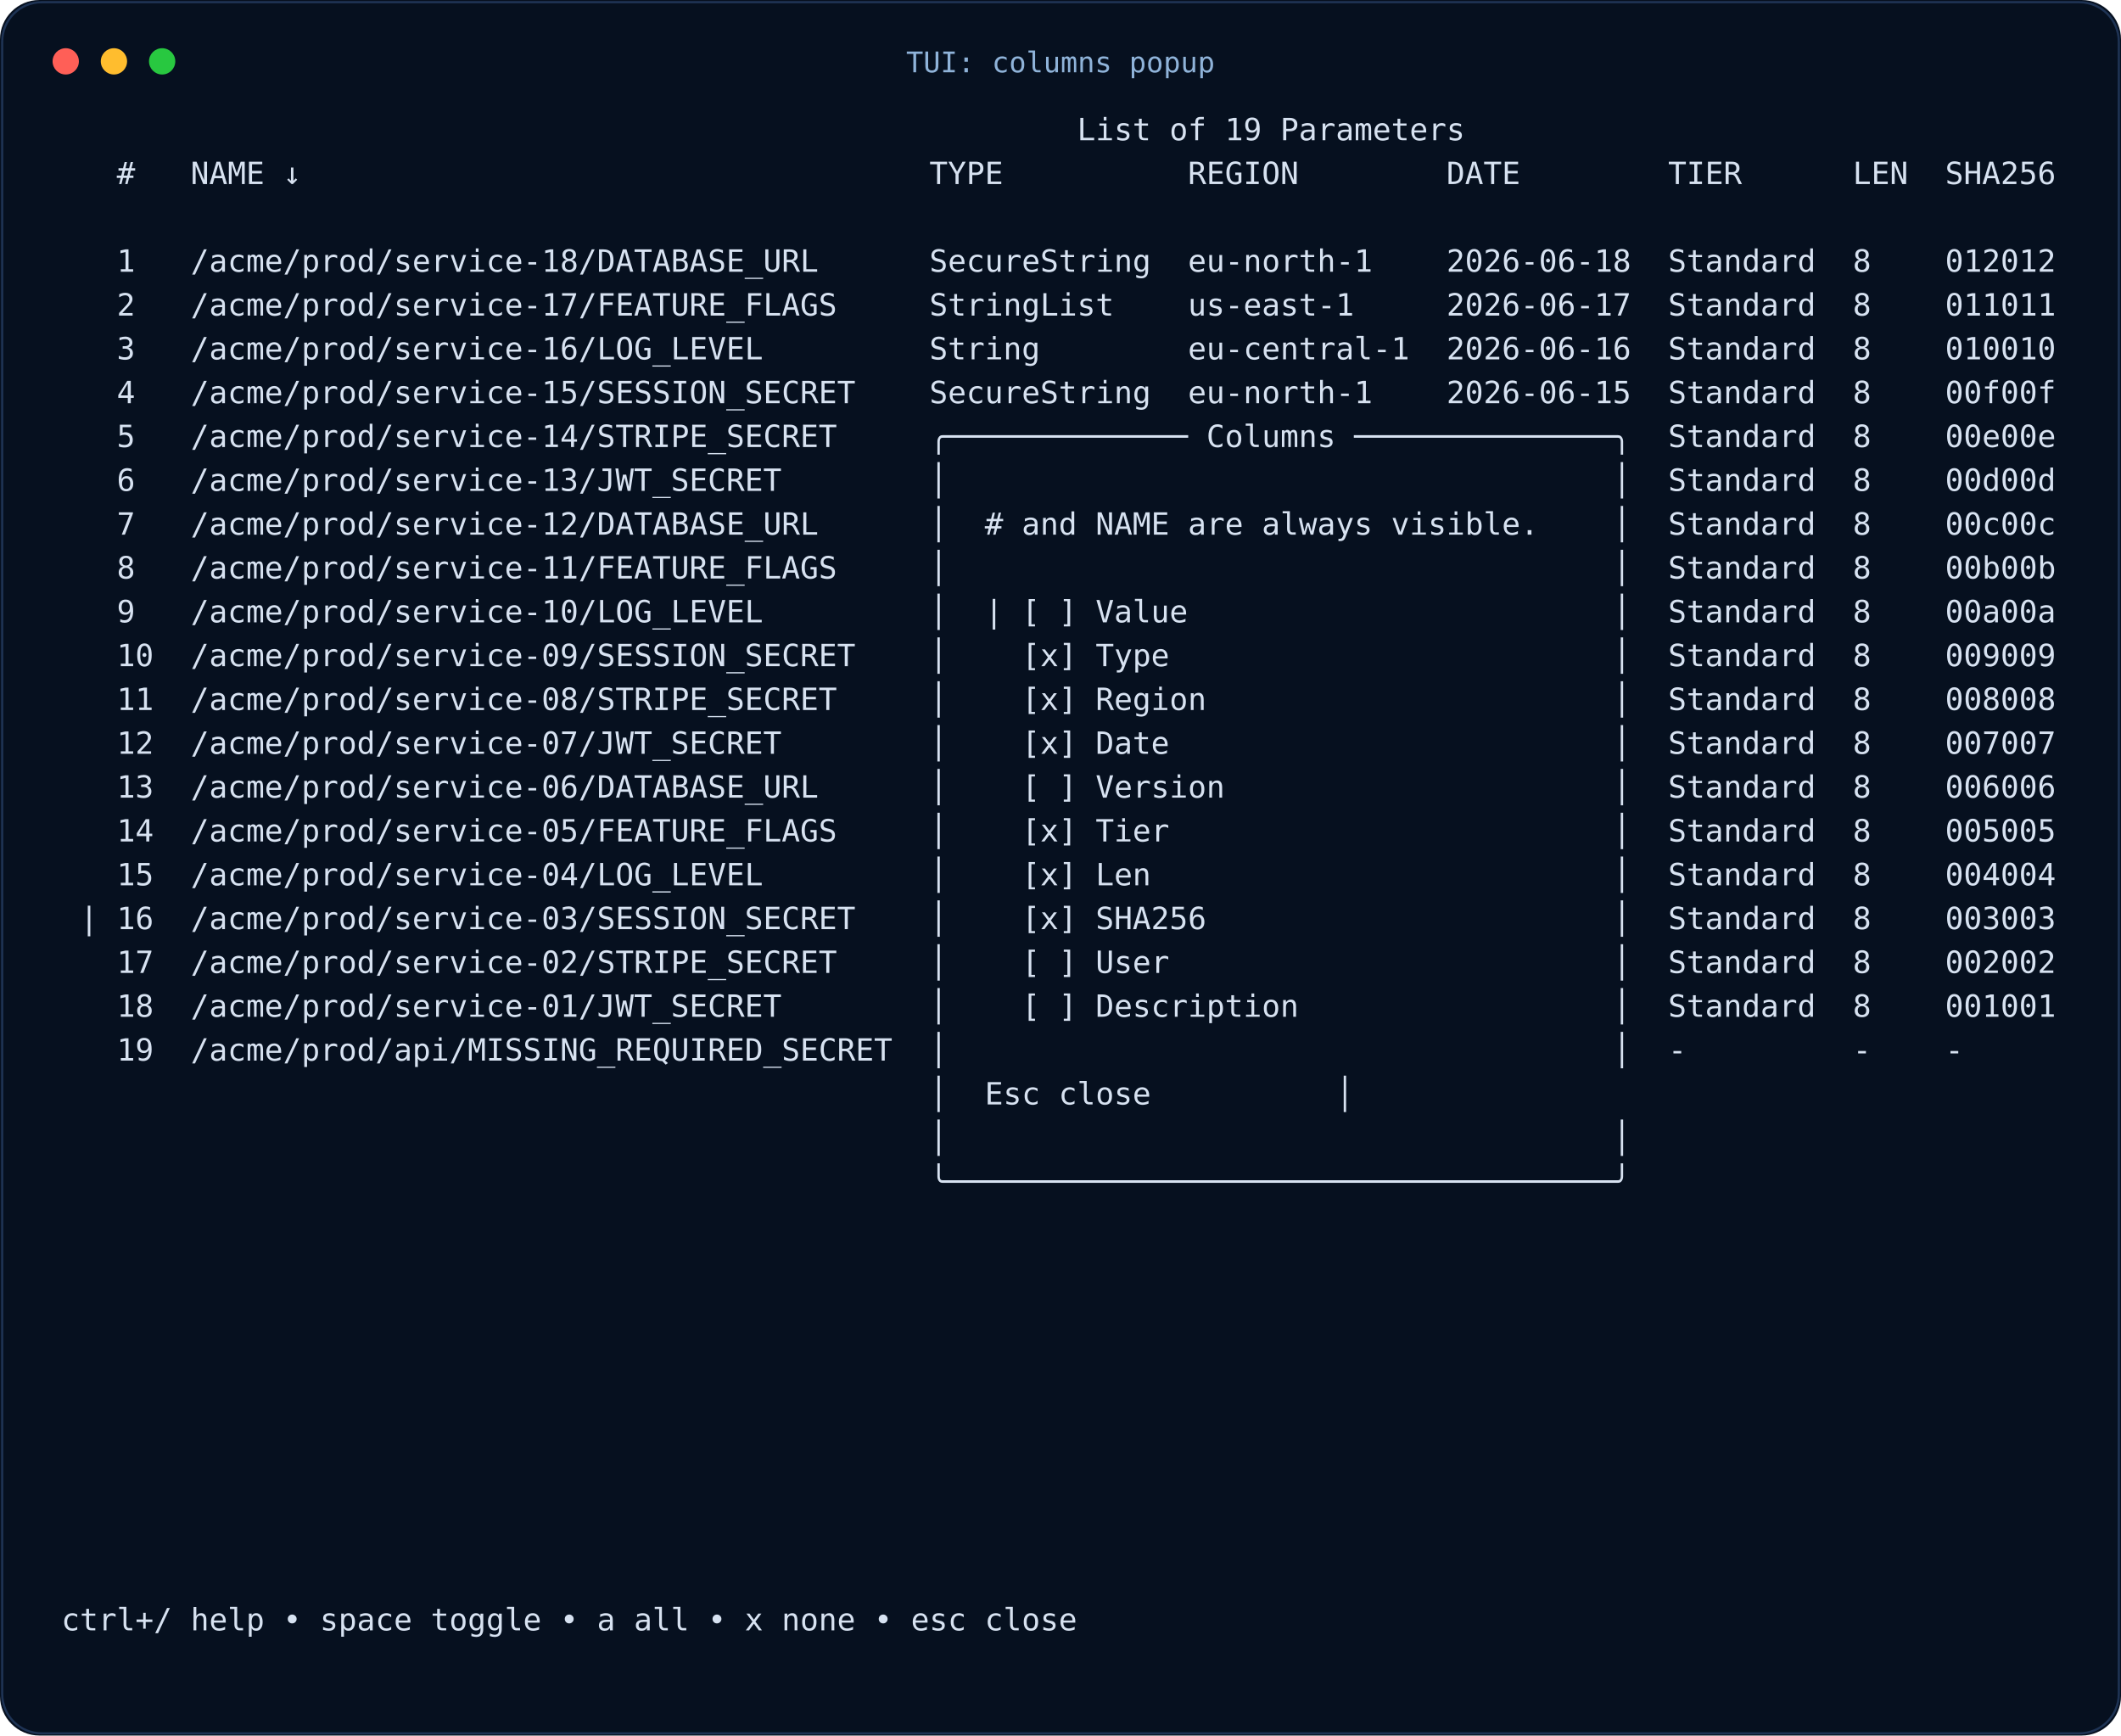
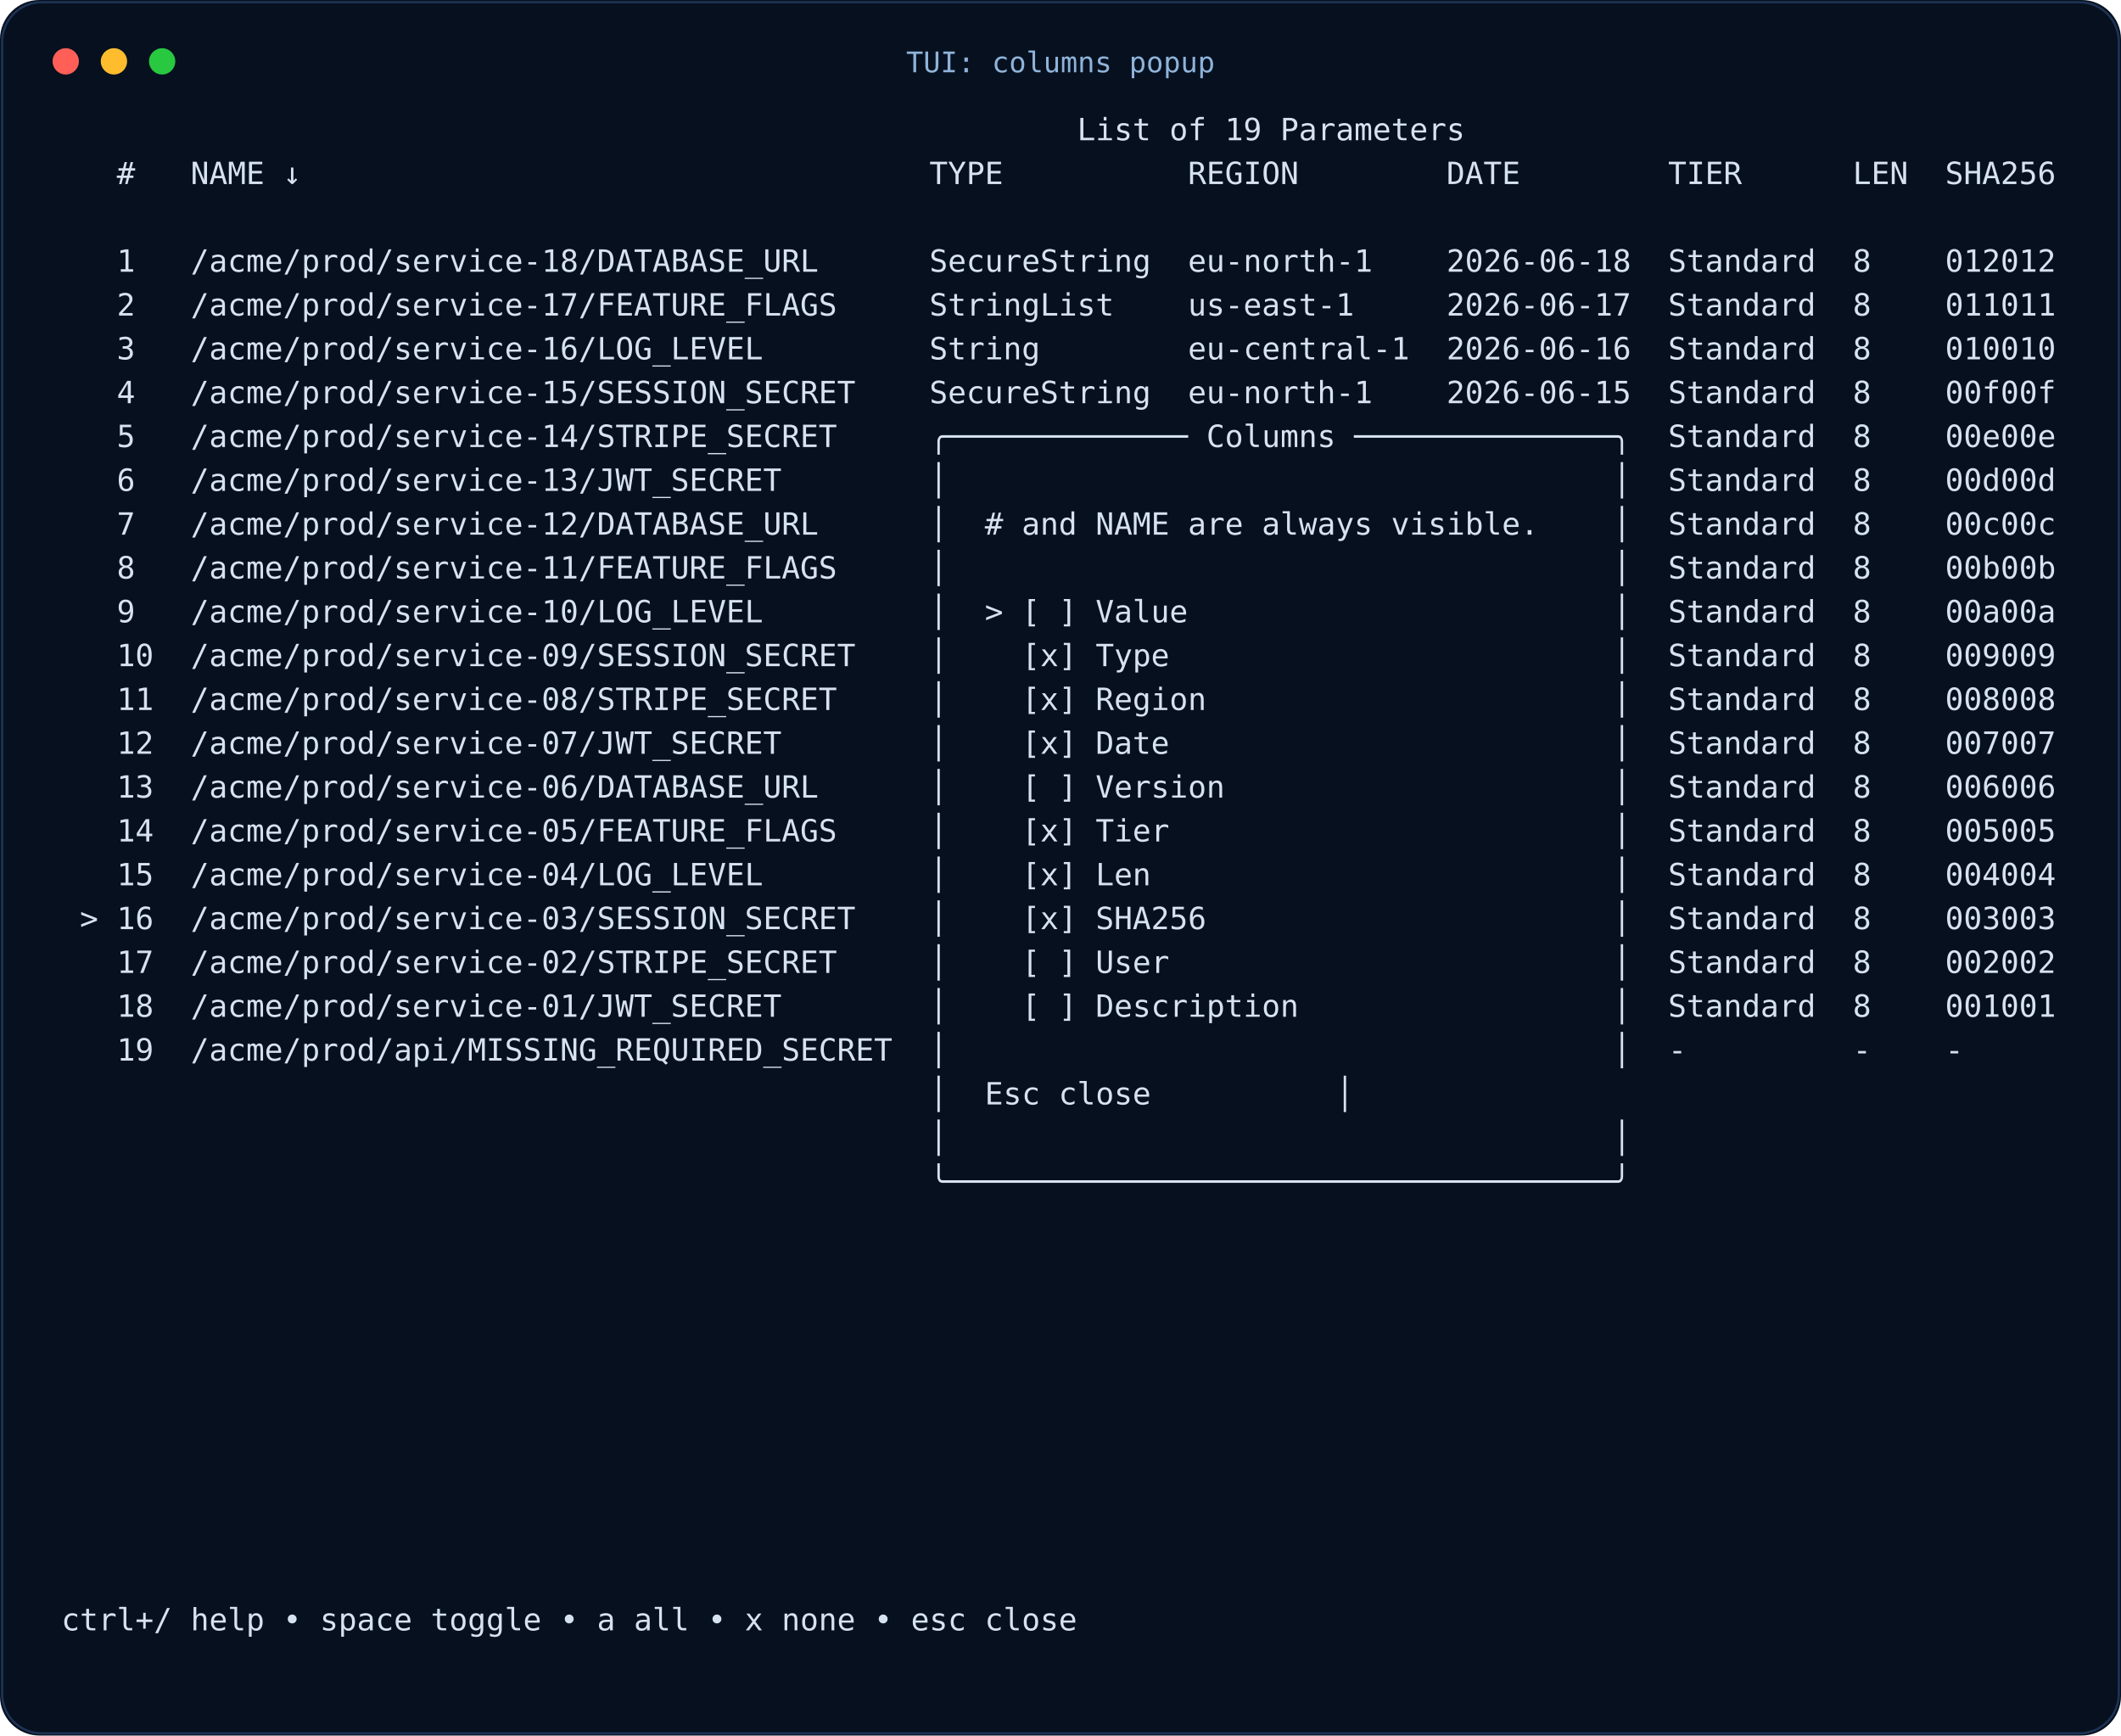
<svg xmlns="http://www.w3.org/2000/svg" width="968" height="792" viewBox="0 0 968 792" role="img" aria-label="TUI: columns popup">
  <rect width="100%" height="100%" rx="18" fill="#06101f" />
  <rect x="1" y="1" width="966" height="790" rx="18" fill="none" stroke="#1e3354" />
  <circle cx="30" cy="28" r="6" fill="#ff5f57" />
  <circle cx="52" cy="28" r="6" fill="#ffbd2e" />
  <circle cx="74" cy="28" r="6" fill="#28c840" />
  <text x="484" y="33" text-anchor="middle" font-family="ui-monospace, SFMono-Regular, Menlo, Consolas, monospace" font-size="13" fill="#8fb3d9">TUI: columns popup</text>
  <g font-family="ui-monospace, SFMono-Regular, Menlo, Consolas, monospace" font-size="14" fill="#d7e2f1">
    <text x="28" y="64" xml:space="preserve">                                                       List of 19 Parameters</text>
    <text x="28" y="84" xml:space="preserve">   #   NAME ↓                                  TYPE          REGION        DATE        TIER      LEN  SHA256</text>
    <text x="28" y="104" xml:space="preserve" />
    <text x="28" y="124" xml:space="preserve">   1   /acme/prod/service-18/DATABASE_URL      SecureString  eu-north-1    2026-06-18  Standard  8    012012</text>
    <text x="28" y="144" xml:space="preserve">   2   /acme/prod/service-17/FEATURE_FLAGS     StringList    us-east-1     2026-06-17  Standard  8    011011</text>
    <text x="28" y="164" xml:space="preserve">   3   /acme/prod/service-16/LOG_LEVEL         String        eu-central-1  2026-06-16  Standard  8    010010</text>
    <text x="28" y="184" xml:space="preserve">   4   /acme/prod/service-15/SESSION_SECRET    SecureString  eu-north-1    2026-06-15  Standard  8    00f00f</text>
    <text x="28" y="204" xml:space="preserve">   5   /acme/prod/service-14/STRIPE_SECRET     ╭───────────── Columns ──────────────╮  Standard  8    00e00e</text>
    <text x="28" y="224" xml:space="preserve">   6   /acme/prod/service-13/JWT_SECRET        │                                    │  Standard  8    00d00d</text>
    <text x="28" y="244" xml:space="preserve">   7   /acme/prod/service-12/DATABASE_URL      │  # and NAME are always visible.    │  Standard  8    00c00c</text>
    <text x="28" y="264" xml:space="preserve">   8   /acme/prod/service-11/FEATURE_FLAGS     │                                    │  Standard  8    00b00b</text>
-     <text x="28" y="284" xml:space="preserve">   9   /acme/prod/service-10/LOG_LEVEL         │  | [ ] Value                       │  Standard  8    00a00a</text>
+     <text x="28" y="284" xml:space="preserve">   9   /acme/prod/service-10/LOG_LEVEL         │  &gt; [ ] Value                       │  Standard  8    00a00a</text>
    <text x="28" y="304" xml:space="preserve">   10  /acme/prod/service-09/SESSION_SECRET    │    [x] Type                        │  Standard  8    009009</text>
    <text x="28" y="324" xml:space="preserve">   11  /acme/prod/service-08/STRIPE_SECRET     │    [x] Region                      │  Standard  8    008008</text>
    <text x="28" y="344" xml:space="preserve">   12  /acme/prod/service-07/JWT_SECRET        │    [x] Date                        │  Standard  8    007007</text>
    <text x="28" y="364" xml:space="preserve">   13  /acme/prod/service-06/DATABASE_URL      │    [ ] Version                     │  Standard  8    006006</text>
    <text x="28" y="384" xml:space="preserve">   14  /acme/prod/service-05/FEATURE_FLAGS     │    [x] Tier                        │  Standard  8    005005</text>
    <text x="28" y="404" xml:space="preserve">   15  /acme/prod/service-04/LOG_LEVEL         │    [x] Len                         │  Standard  8    004004</text>
-     <text x="28" y="424" xml:space="preserve"> | 16  /acme/prod/service-03/SESSION_SECRET    │    [x] SHA256                      │  Standard  8    003003</text>
+     <text x="28" y="424" xml:space="preserve"> &gt; 16  /acme/prod/service-03/SESSION_SECRET    │    [x] SHA256                      │  Standard  8    003003</text>
    <text x="28" y="444" xml:space="preserve">   17  /acme/prod/service-02/STRIPE_SECRET     │    [ ] User                        │  Standard  8    002002</text>
    <text x="28" y="464" xml:space="preserve">   18  /acme/prod/service-01/JWT_SECRET        │    [ ] Description                 │  Standard  8    001001</text>
    <text x="28" y="484" xml:space="preserve">   19  /acme/prod/api/MISSING_REQUIRED_SECRET  │                                    │  -         -    -</text>
    <text x="28" y="504" xml:space="preserve">                                               │  Esc close          │</text>
    <text x="28" y="524" xml:space="preserve">                                               │                                    │</text>
    <text x="28" y="544" xml:space="preserve">                                               ╰────────────────────────────────────╯</text>
    <text x="28" y="564" xml:space="preserve" />
    <text x="28" y="584" xml:space="preserve" />
    <text x="28" y="604" xml:space="preserve" />
    <text x="28" y="624" xml:space="preserve" />
    <text x="28" y="644" xml:space="preserve" />
    <text x="28" y="664" xml:space="preserve" />
    <text x="28" y="684" xml:space="preserve" />
    <text x="28" y="704" xml:space="preserve" />
    <text x="28" y="724" xml:space="preserve" />
    <text x="28" y="744" xml:space="preserve">ctrl+/ help • space toggle • a all • x none • esc close</text>
  </g>
</svg>
